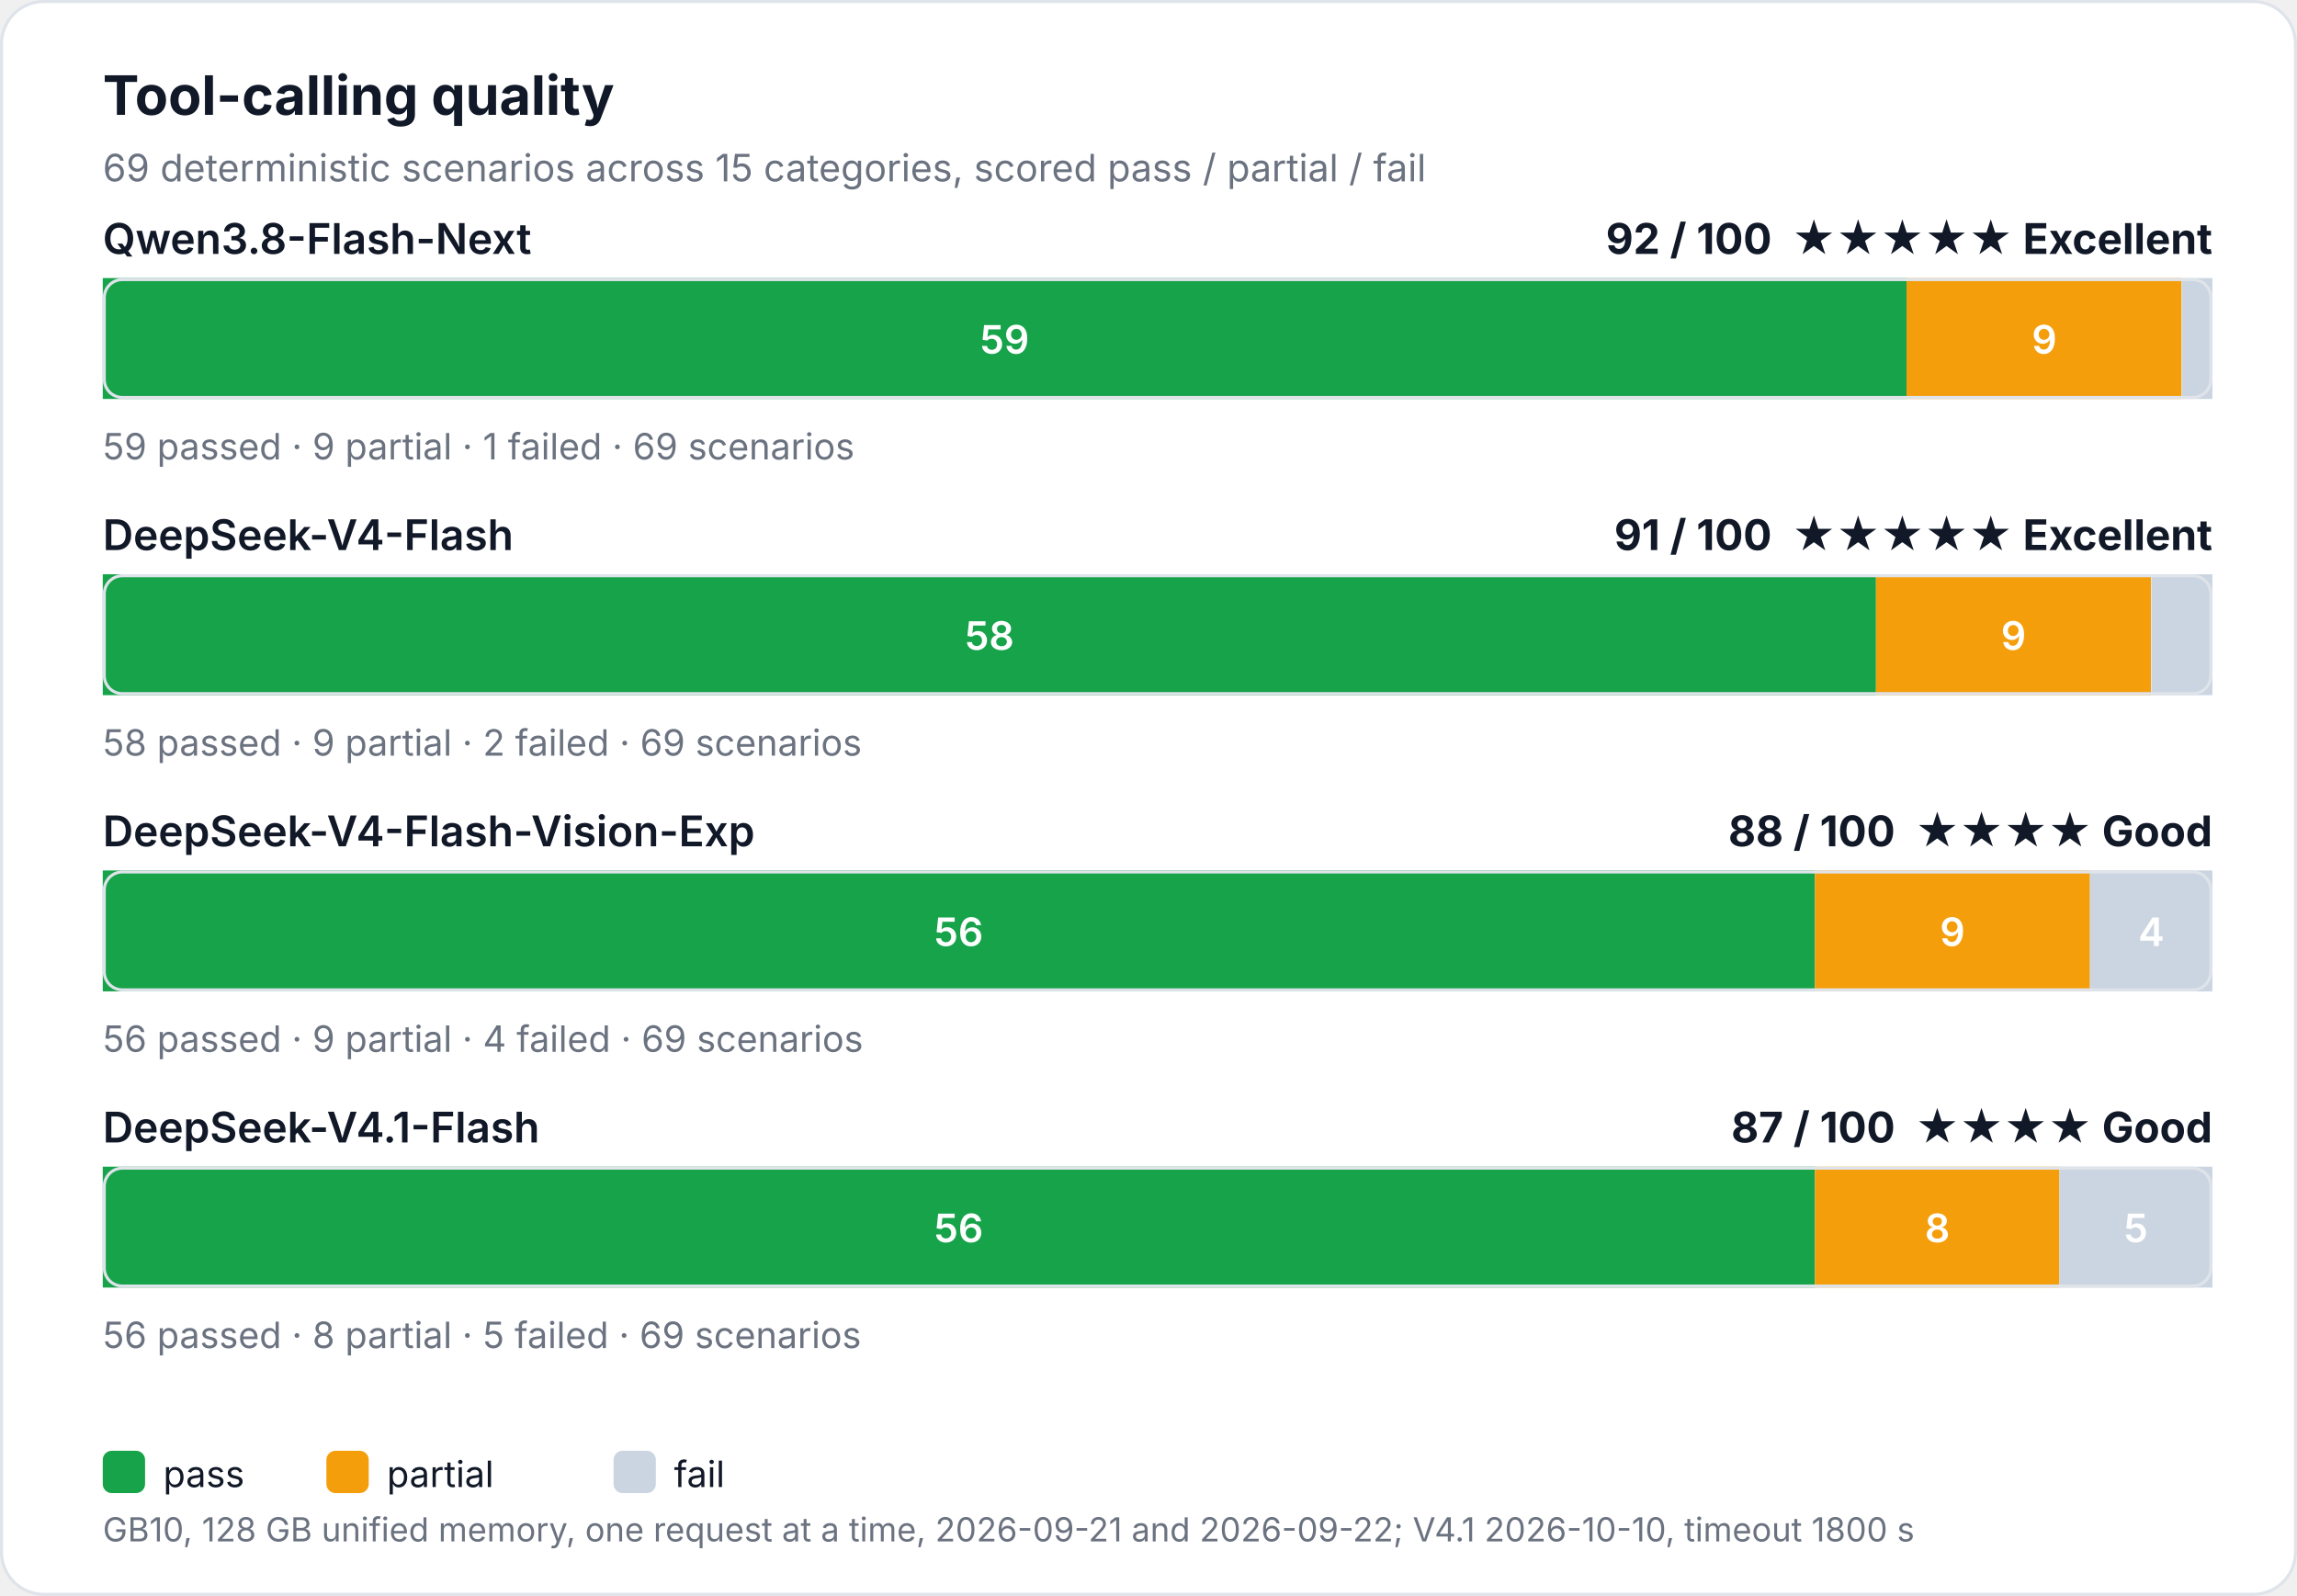
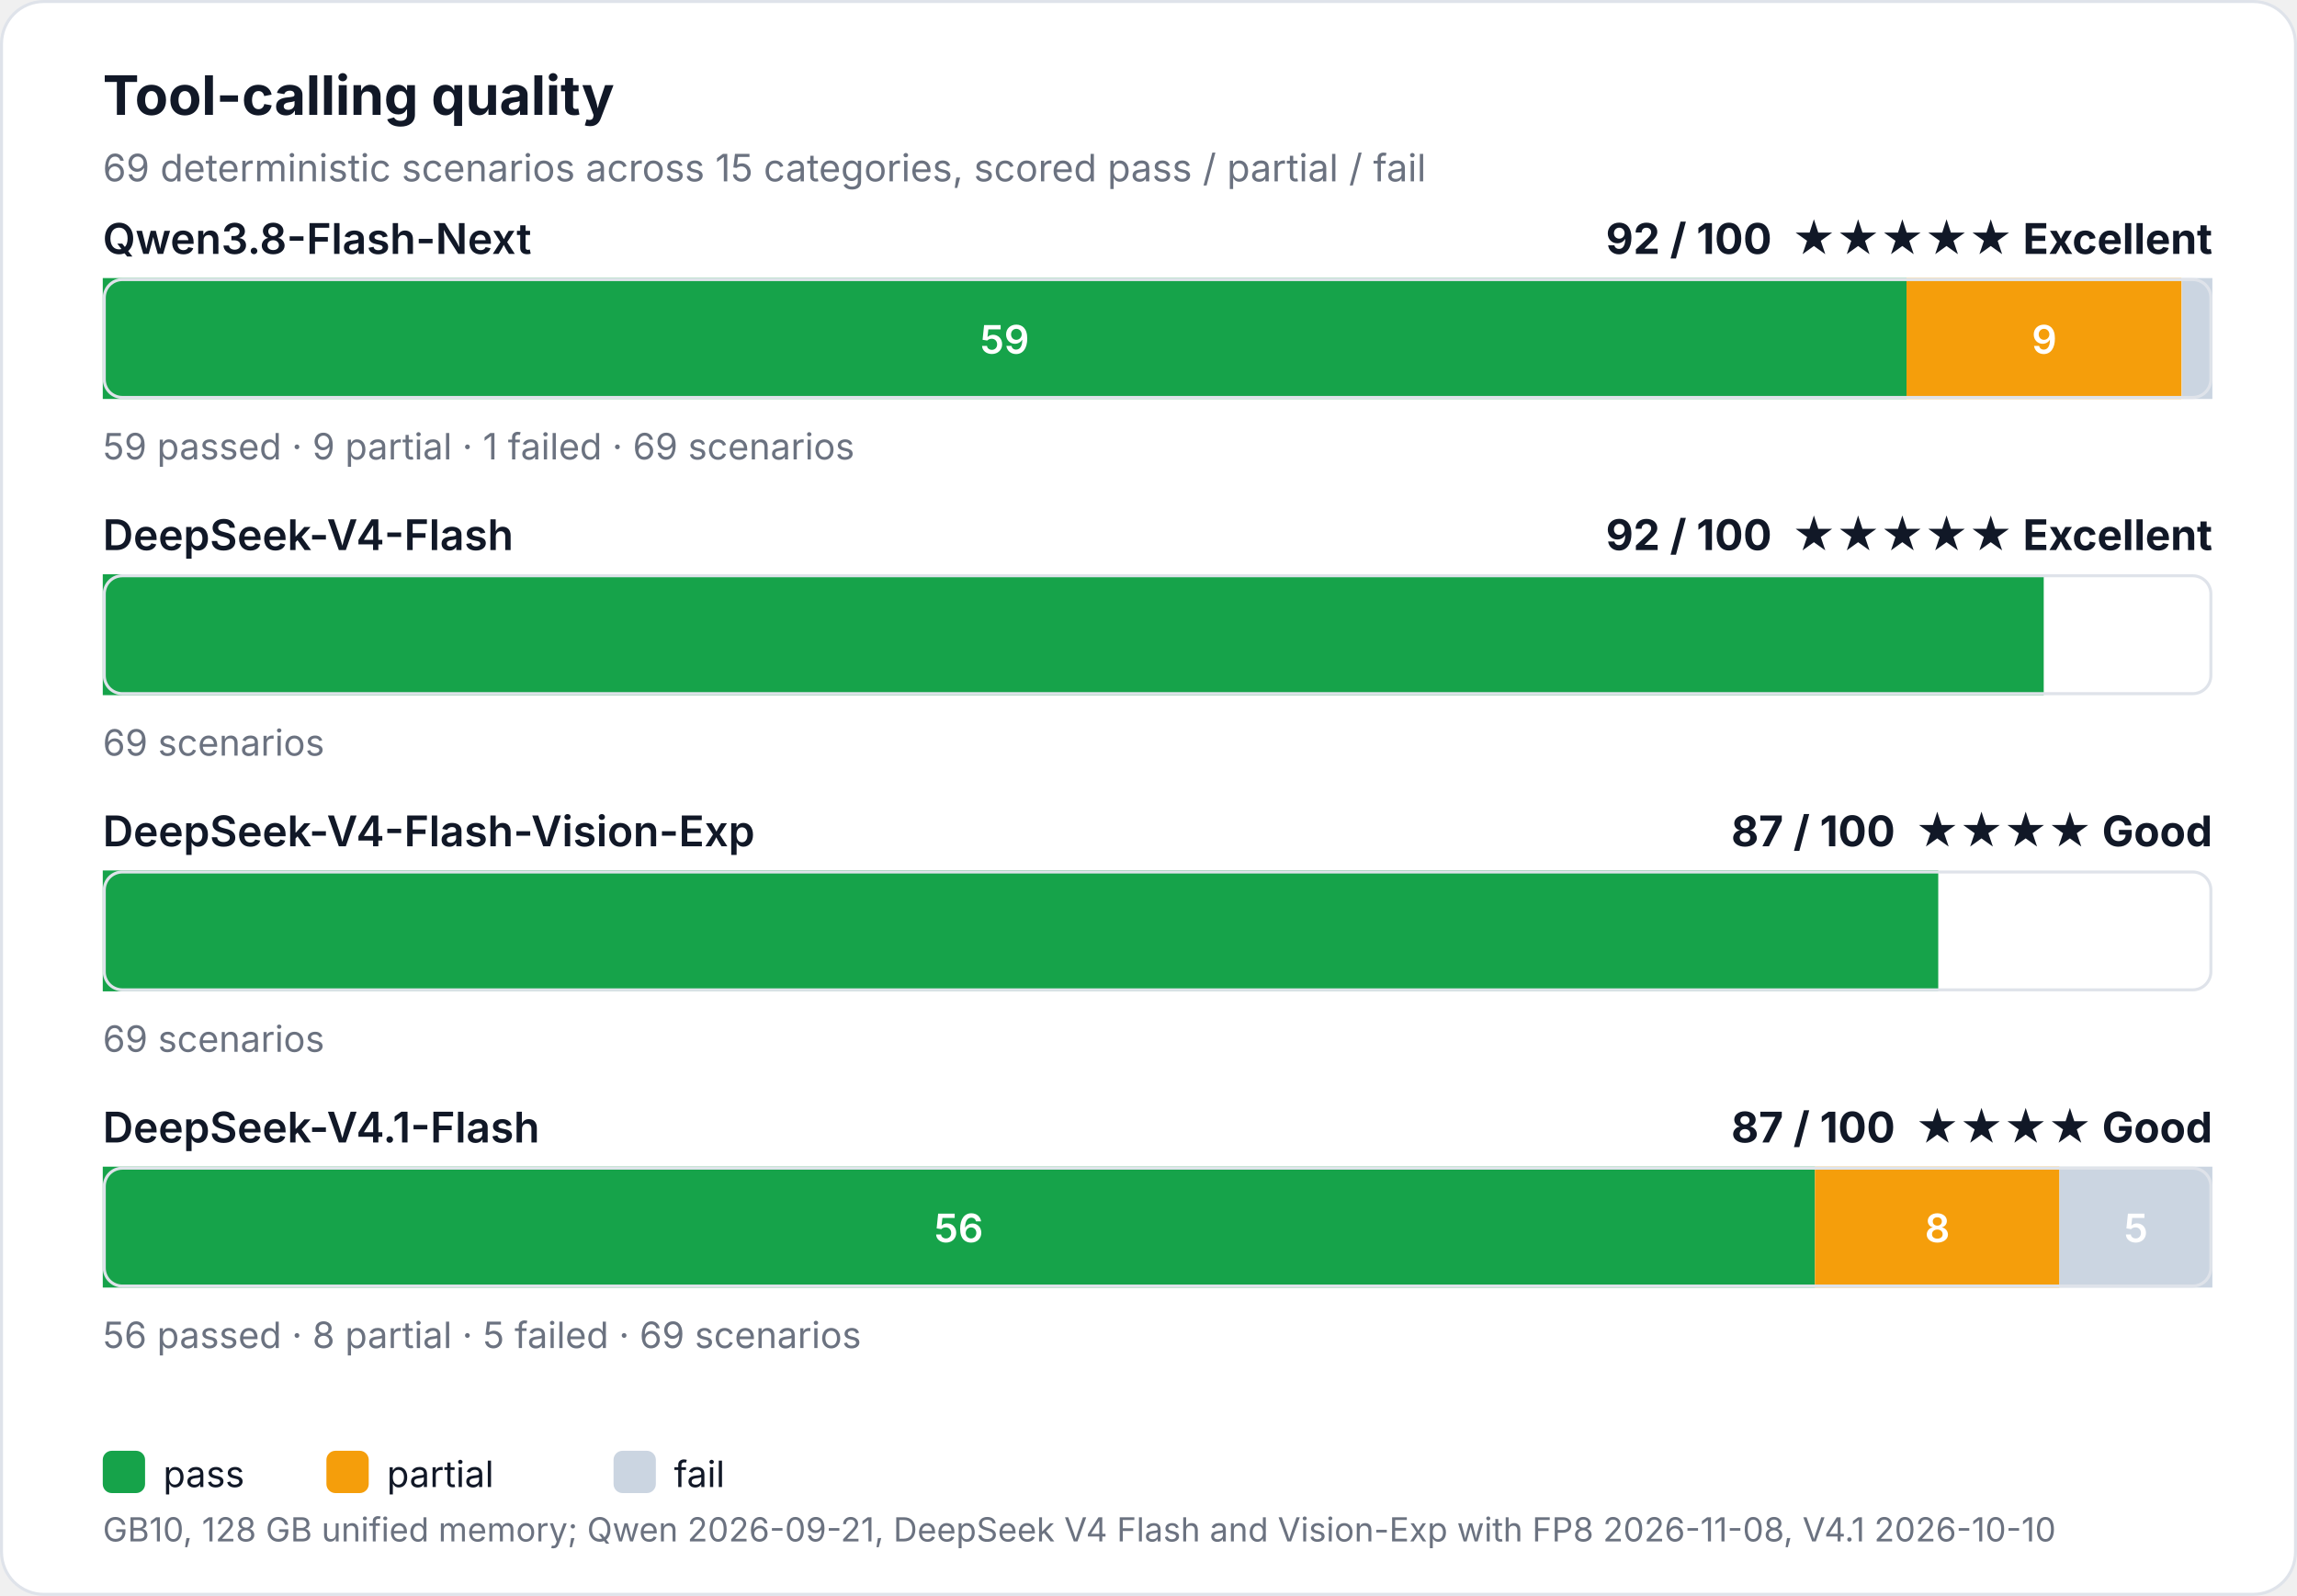
<svg xmlns="http://www.w3.org/2000/svg" width="760" height="528" viewBox="0 0 760 528" font-family="Inter, Segoe UI, Helvetica, Arial, sans-serif">
  <rect x="0.5" y="0.5" width="759" height="527" rx="14" fill="#ffffff" stroke="#dfe3ea" />
  <text x="34" y="38" font-size="18" font-weight="700" fill="#111827">Tool-calling quality</text>
  <text x="34" y="60" font-size="12.5" fill="#6b7280">69 deterministic scenarios across 15 categories, scored pass / partial / fail</text>
-   <text x="34" y="510" font-size="11" fill="#6b7280">GB10, 128 GB unified memory, one request at a time, 2026-09-21 and 2026-09-22; V4.1 2026-10-10, timeout 1800 s</text>
+   <text x="34" y="510" font-size="11" fill="#6b7280">GB10, 128 GB unified memory; Qwen 2026-09-21, DeepSeek V4 Flash and Vision-Exp with FP8 2026-11-08, V4.1 2026-10-10</text>
  <text x="34" y="84" font-size="14" font-weight="600" fill="#111827">Qwen3.8-Flash-Next</text>
  <text x="732" y="84" font-size="14" font-weight="700" text-anchor="end" fill="#111827">92 / 100  ★★★★★ Excellent</text>
  <rect x="34.0" y="92" width="596.8" height="40" fill="#16a34a" />
  <text x="332.4" y="117.0" font-size="13" font-weight="600" text-anchor="middle" fill="#ffffff">59</text>
  <rect x="630.8" y="92" width="91.0" height="40" fill="#f59e0b" />
  <text x="676.4" y="117.0" font-size="13" font-weight="600" text-anchor="middle" fill="#ffffff">9</text>
  <rect x="721.9" y="92" width="10.1" height="40" fill="#cbd5e1" />
  <rect x="34.5" y="92.5" width="697" height="39" fill="none" stroke="#dfe3ea" rx="6" />
  <text x="34" y="152" font-size="12" fill="#6b7280">59 passed · 9 partial · 1 failed · 69 scenarios</text>
  <text x="34" y="182" font-size="14" font-weight="600" fill="#111827">DeepSeek-V4-Flash</text>
-   <text x="732" y="182" font-size="14" font-weight="700" text-anchor="end" fill="#111827">91 / 100  ★★★★★ Excellent</text>
-   <rect x="34.0" y="190" width="586.7" height="40" fill="#16a34a" />
-   <text x="327.4" y="215.0" font-size="13" font-weight="600" text-anchor="middle" fill="#ffffff">58</text>
-   <rect x="620.7" y="190" width="91.0" height="40" fill="#f59e0b" />
-   <text x="666.2" y="215.0" font-size="13" font-weight="600" text-anchor="middle" fill="#ffffff">9</text>
-   <rect x="711.8" y="190" width="20.2" height="40" fill="#cbd5e1" />
+   <text x="732" y="182" font-size="14" font-weight="700" text-anchor="end" fill="#111827">92 / 100  ★★★★★ Excellent</text>
+   <rect x="34.0" y="190" width="642.2" height="40" fill="#16a34a" />
  <rect x="34.5" y="190.5" width="697" height="39" fill="none" stroke="#dfe3ea" rx="6" />
-   <text x="34" y="250" font-size="12" fill="#6b7280">58 passed · 9 partial · 2 failed · 69 scenarios</text>
+   <text x="34" y="250" font-size="12" fill="#6b7280">69 scenarios</text>
  <text x="34" y="280" font-size="14" font-weight="600" fill="#111827">DeepSeek-V4-Flash-Vision-Exp</text>
-   <text x="732" y="280" font-size="14" font-weight="700" text-anchor="end" fill="#111827">88 / 100  ★★★★ Good</text>
-   <rect x="34.0" y="288" width="566.5" height="40" fill="#16a34a" />
-   <text x="317.2" y="313.0" font-size="13" font-weight="600" text-anchor="middle" fill="#ffffff">56</text>
-   <rect x="600.5" y="288" width="91.0" height="40" fill="#f59e0b" />
-   <text x="646.0" y="313.0" font-size="13" font-weight="600" text-anchor="middle" fill="#ffffff">9</text>
-   <rect x="691.5" y="288" width="40.5" height="40" fill="#cbd5e1" />
-   <text x="711.8" y="313.0" font-size="13" font-weight="600" text-anchor="middle" fill="#ffffff">4</text>
+   <text x="732" y="280" font-size="14" font-weight="700" text-anchor="end" fill="#111827">87 / 100  ★★★★ Good</text>
+   <rect x="34.0" y="288" width="607.3" height="40" fill="#16a34a" />
  <rect x="34.5" y="288.5" width="697" height="39" fill="none" stroke="#dfe3ea" rx="6" />
-   <text x="34" y="348" font-size="12" fill="#6b7280">56 passed · 9 partial · 4 failed · 69 scenarios</text>
+   <text x="34" y="348" font-size="12" fill="#6b7280">69 scenarios</text>
  <text x="34" y="378" font-size="14" font-weight="600" fill="#111827">DeepSeek-V4.1-Flash</text>
  <text x="732" y="378" font-size="14" font-weight="700" text-anchor="end" fill="#111827">87 / 100  ★★★★ Good</text>
  <rect x="34.0" y="386" width="566.5" height="40" fill="#16a34a" />
  <text x="317.2" y="411.0" font-size="13" font-weight="600" text-anchor="middle" fill="#ffffff">56</text>
  <rect x="600.5" y="386" width="80.9" height="40" fill="#f59e0b" />
  <text x="641.0" y="411.0" font-size="13" font-weight="600" text-anchor="middle" fill="#ffffff">8</text>
  <rect x="681.4" y="386" width="50.6" height="40" fill="#cbd5e1" />
  <text x="706.7" y="411.0" font-size="13" font-weight="600" text-anchor="middle" fill="#ffffff">5</text>
  <rect x="34.5" y="386.5" width="697" height="39" fill="none" stroke="#dfe3ea" rx="6" />
  <text x="34" y="446" font-size="12" fill="#6b7280">56 passed · 8 partial · 5 failed · 69 scenarios</text>
  <rect x="34.0" y="480" width="14" height="14" rx="3" fill="#16a34a" />
  <text x="54.0" y="492" font-size="12" fill="#111827">pass</text>
  <rect x="108.0" y="480" width="14" height="14" rx="3" fill="#f59e0b" />
  <text x="128.0" y="492" font-size="12" fill="#111827">partial</text>
  <rect x="203.0" y="480" width="14" height="14" rx="3" fill="#cbd5e1" />
  <text x="223.0" y="492" font-size="12" fill="#111827">fail</text>
</svg>
